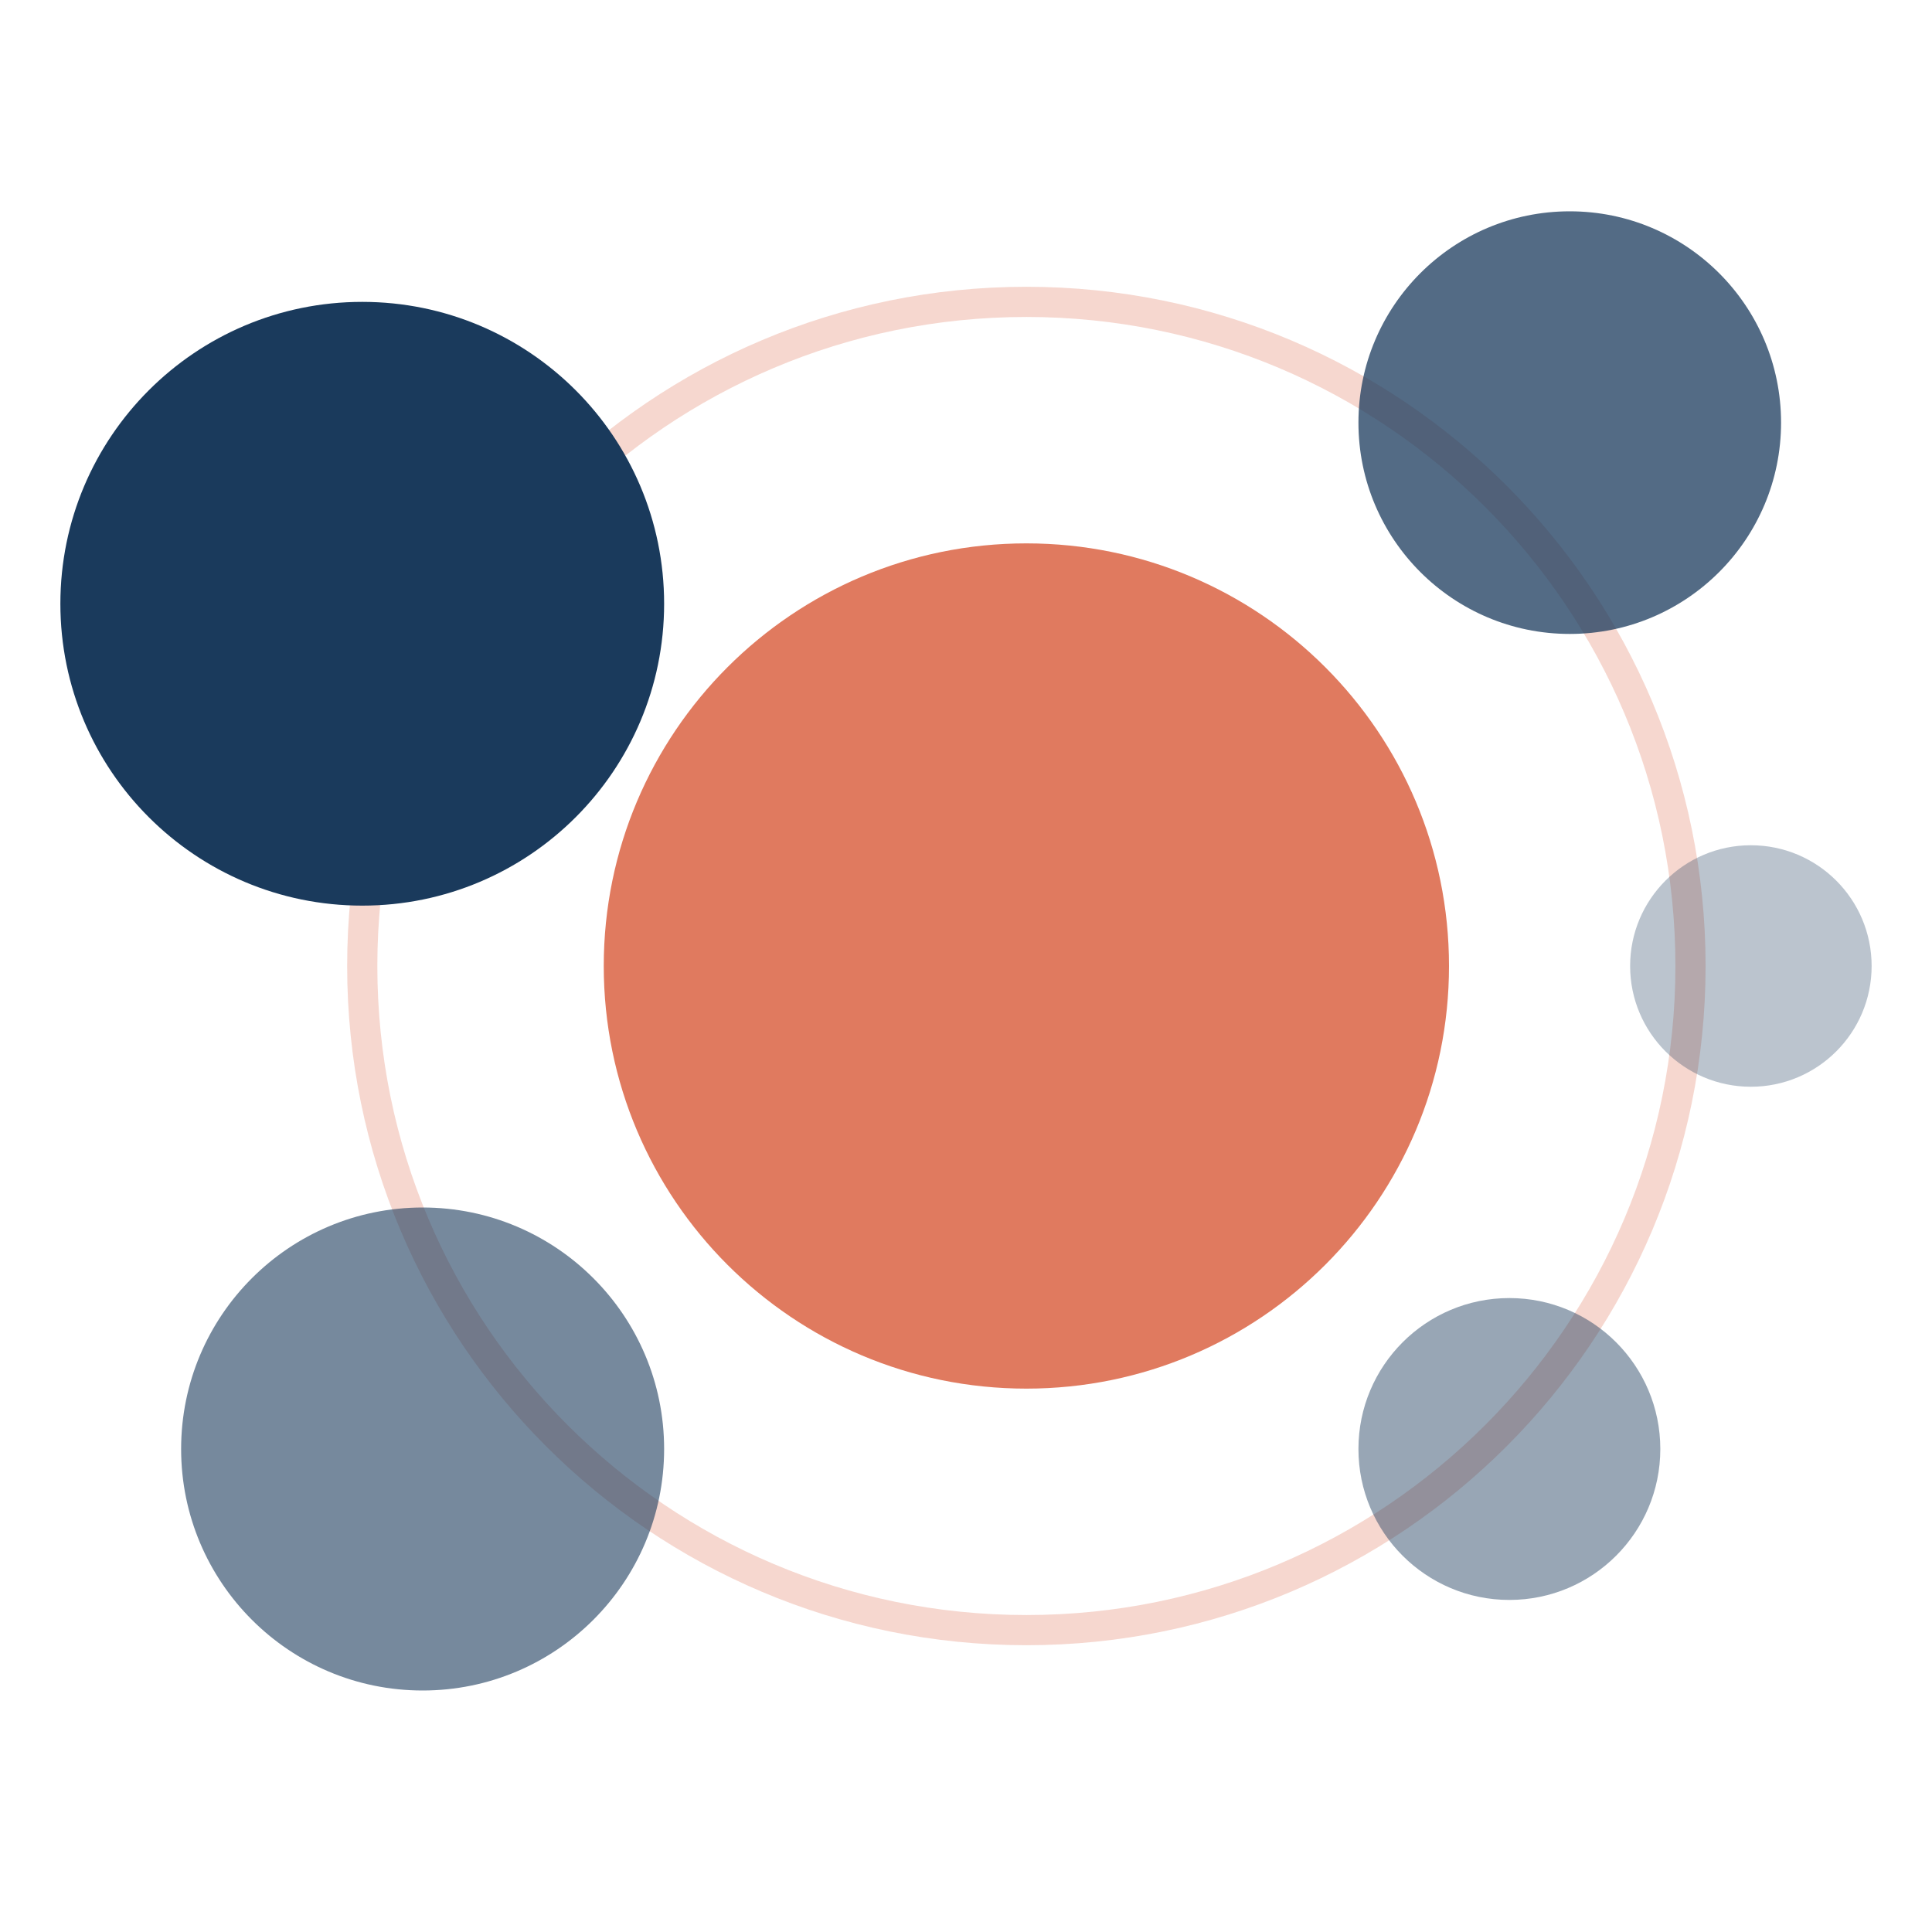
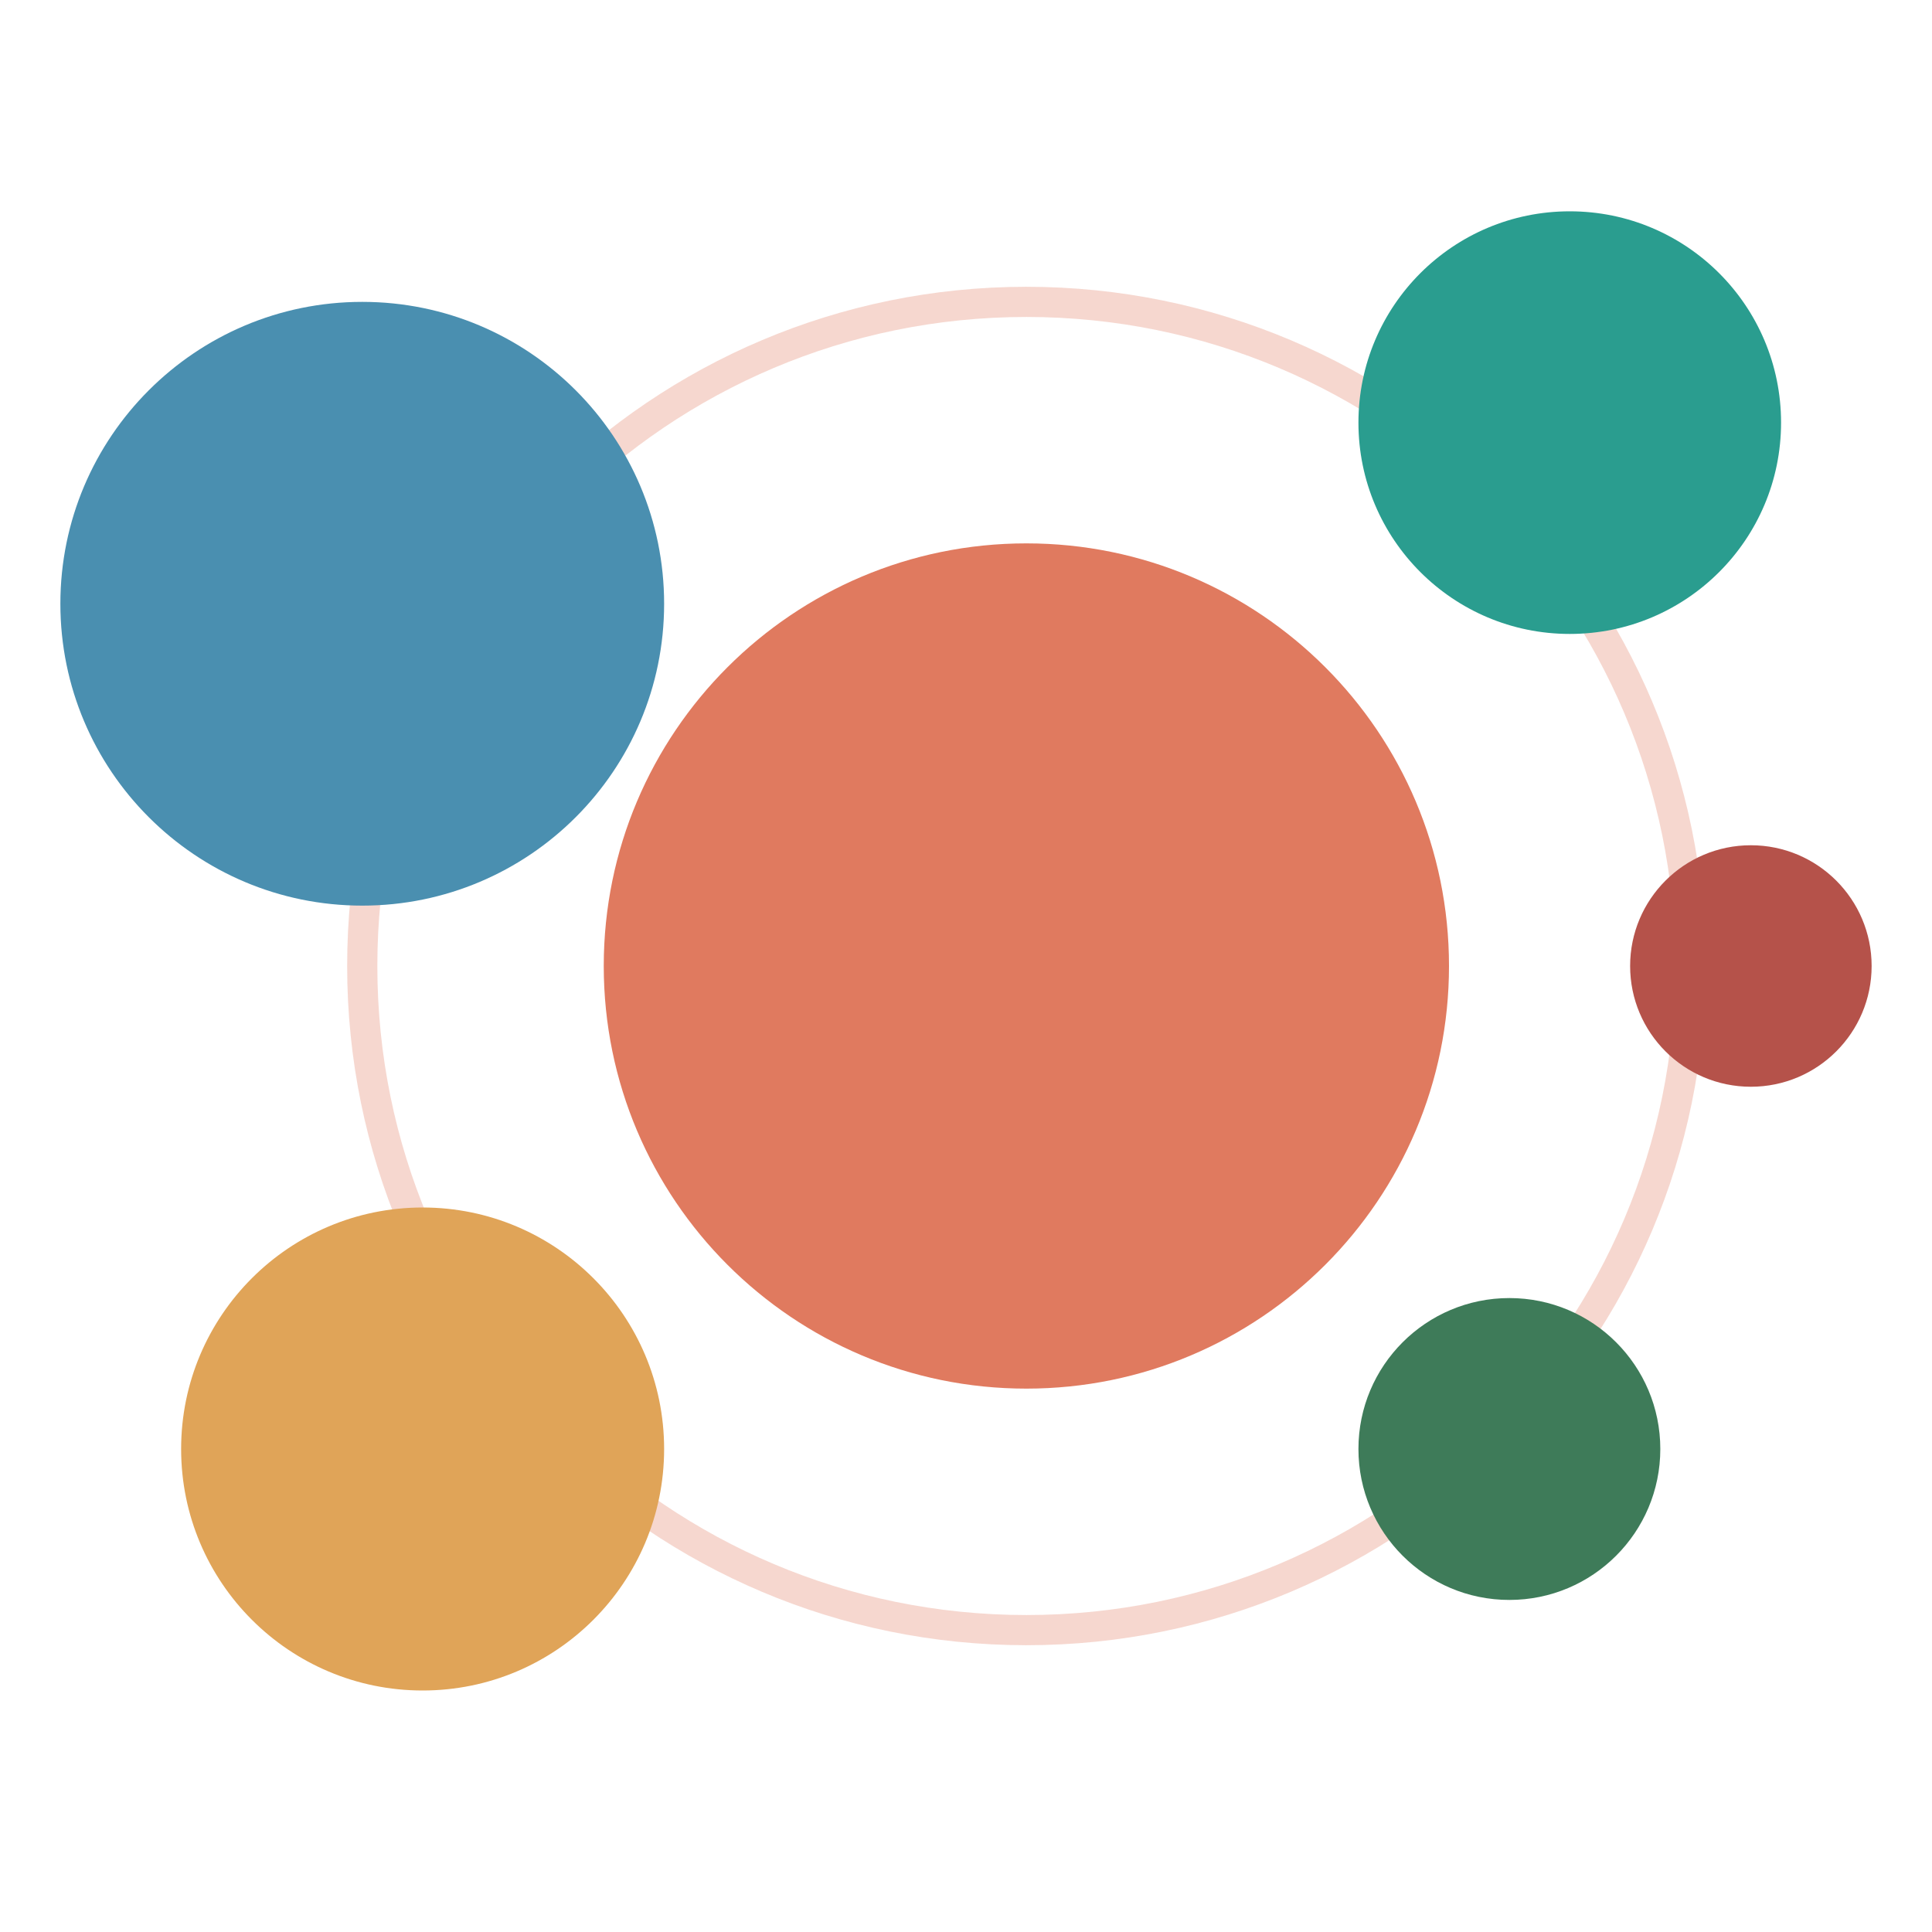
<svg xmlns="http://www.w3.org/2000/svg" viewBox="0 0 32 32">
  <circle cx="17" cy="16" r="11" fill="none" stroke="#E07A5F" stroke-width="0.5" opacity="0.3" />
-   <circle cx="6" cy="10" r="5" fill="#1A3A5C" />
-   <circle cx="26" cy="7" r="3.5" fill="#1A3A5C" opacity="0.75" />
-   <circle cx="7" cy="24" r="4" fill="#1A3A5C" opacity="0.6" />
-   <circle cx="25" cy="24" r="2.5" fill="#1A3A5C" opacity="0.45" />
-   <circle cx="29" cy="16" r="2" fill="#1A3A5C" opacity="0.3" />
+   <circle cx="6" cy="10" r="5" fill="#4A8FB0" />
+   <circle cx="26" cy="7" r="3.5" fill="#2A9D8F" />
+   <circle cx="7" cy="24" r="4" fill="#E0A458" />
+   <circle cx="25" cy="24" r="2.5" fill="#3E7B59" />
+   <circle cx="29" cy="16" r="2" fill="#B5524A" />
  <circle cx="17" cy="16" r="7" fill="#E07A5F" />
</svg>
